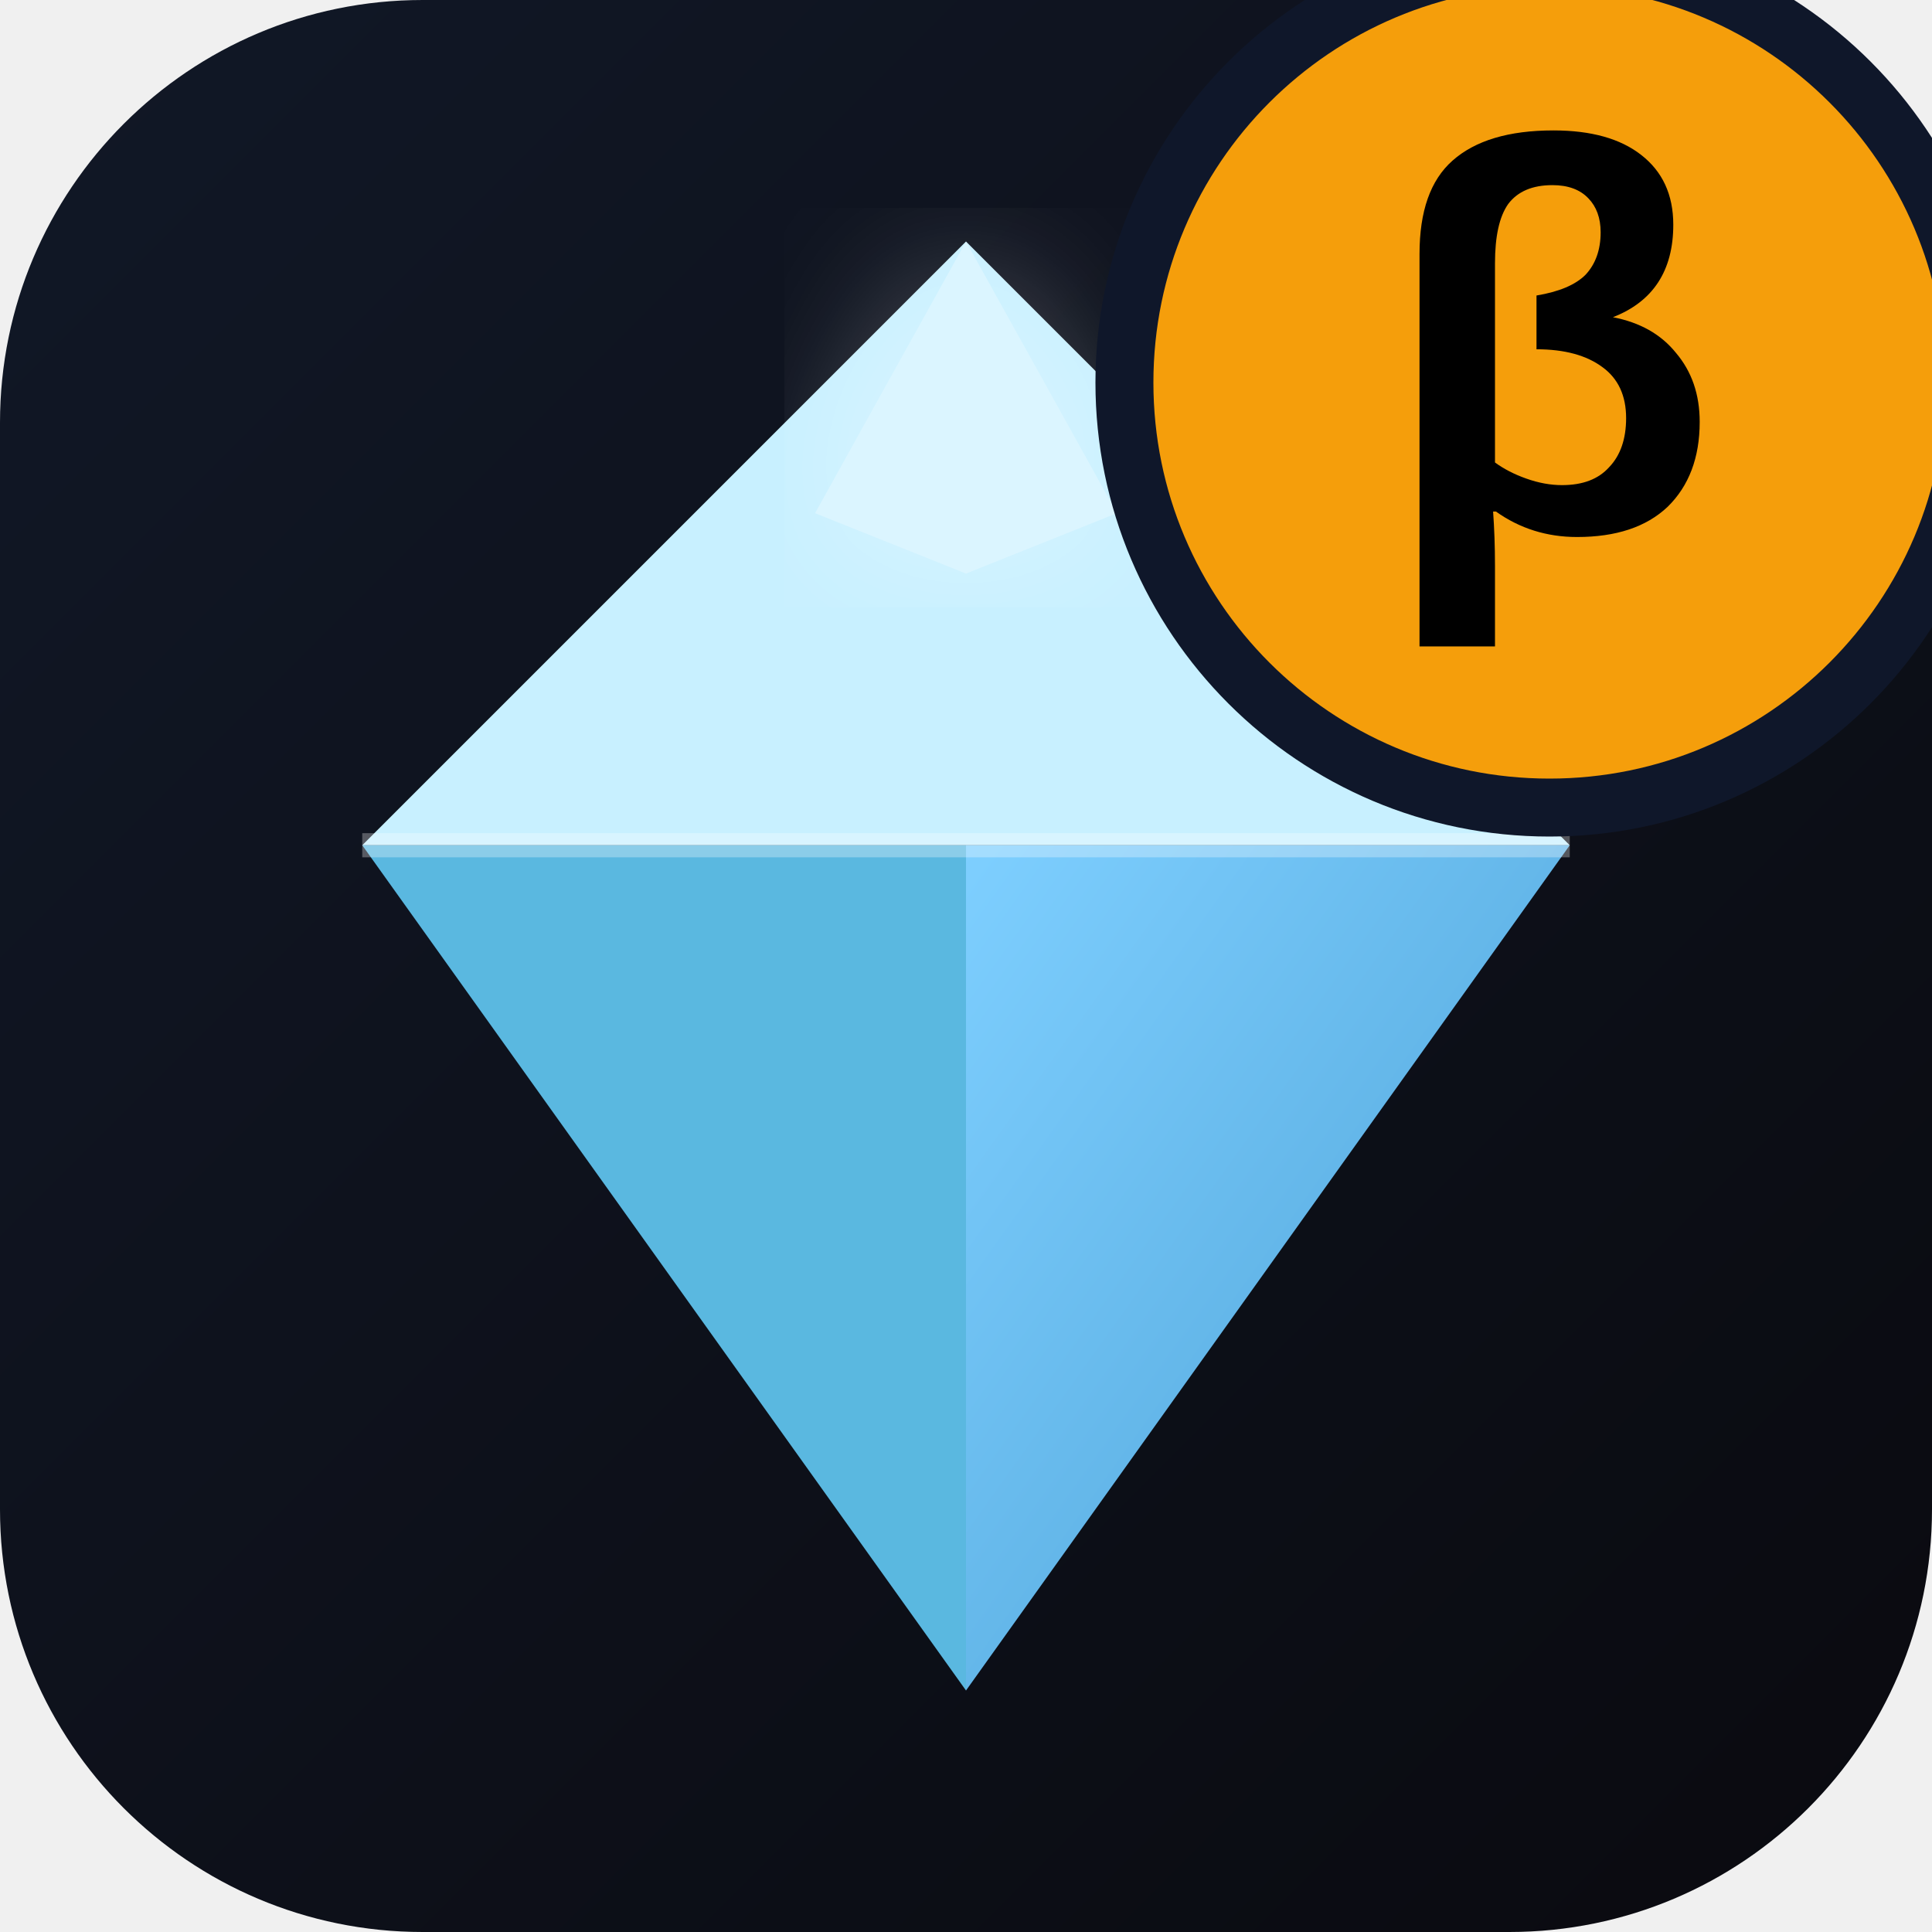
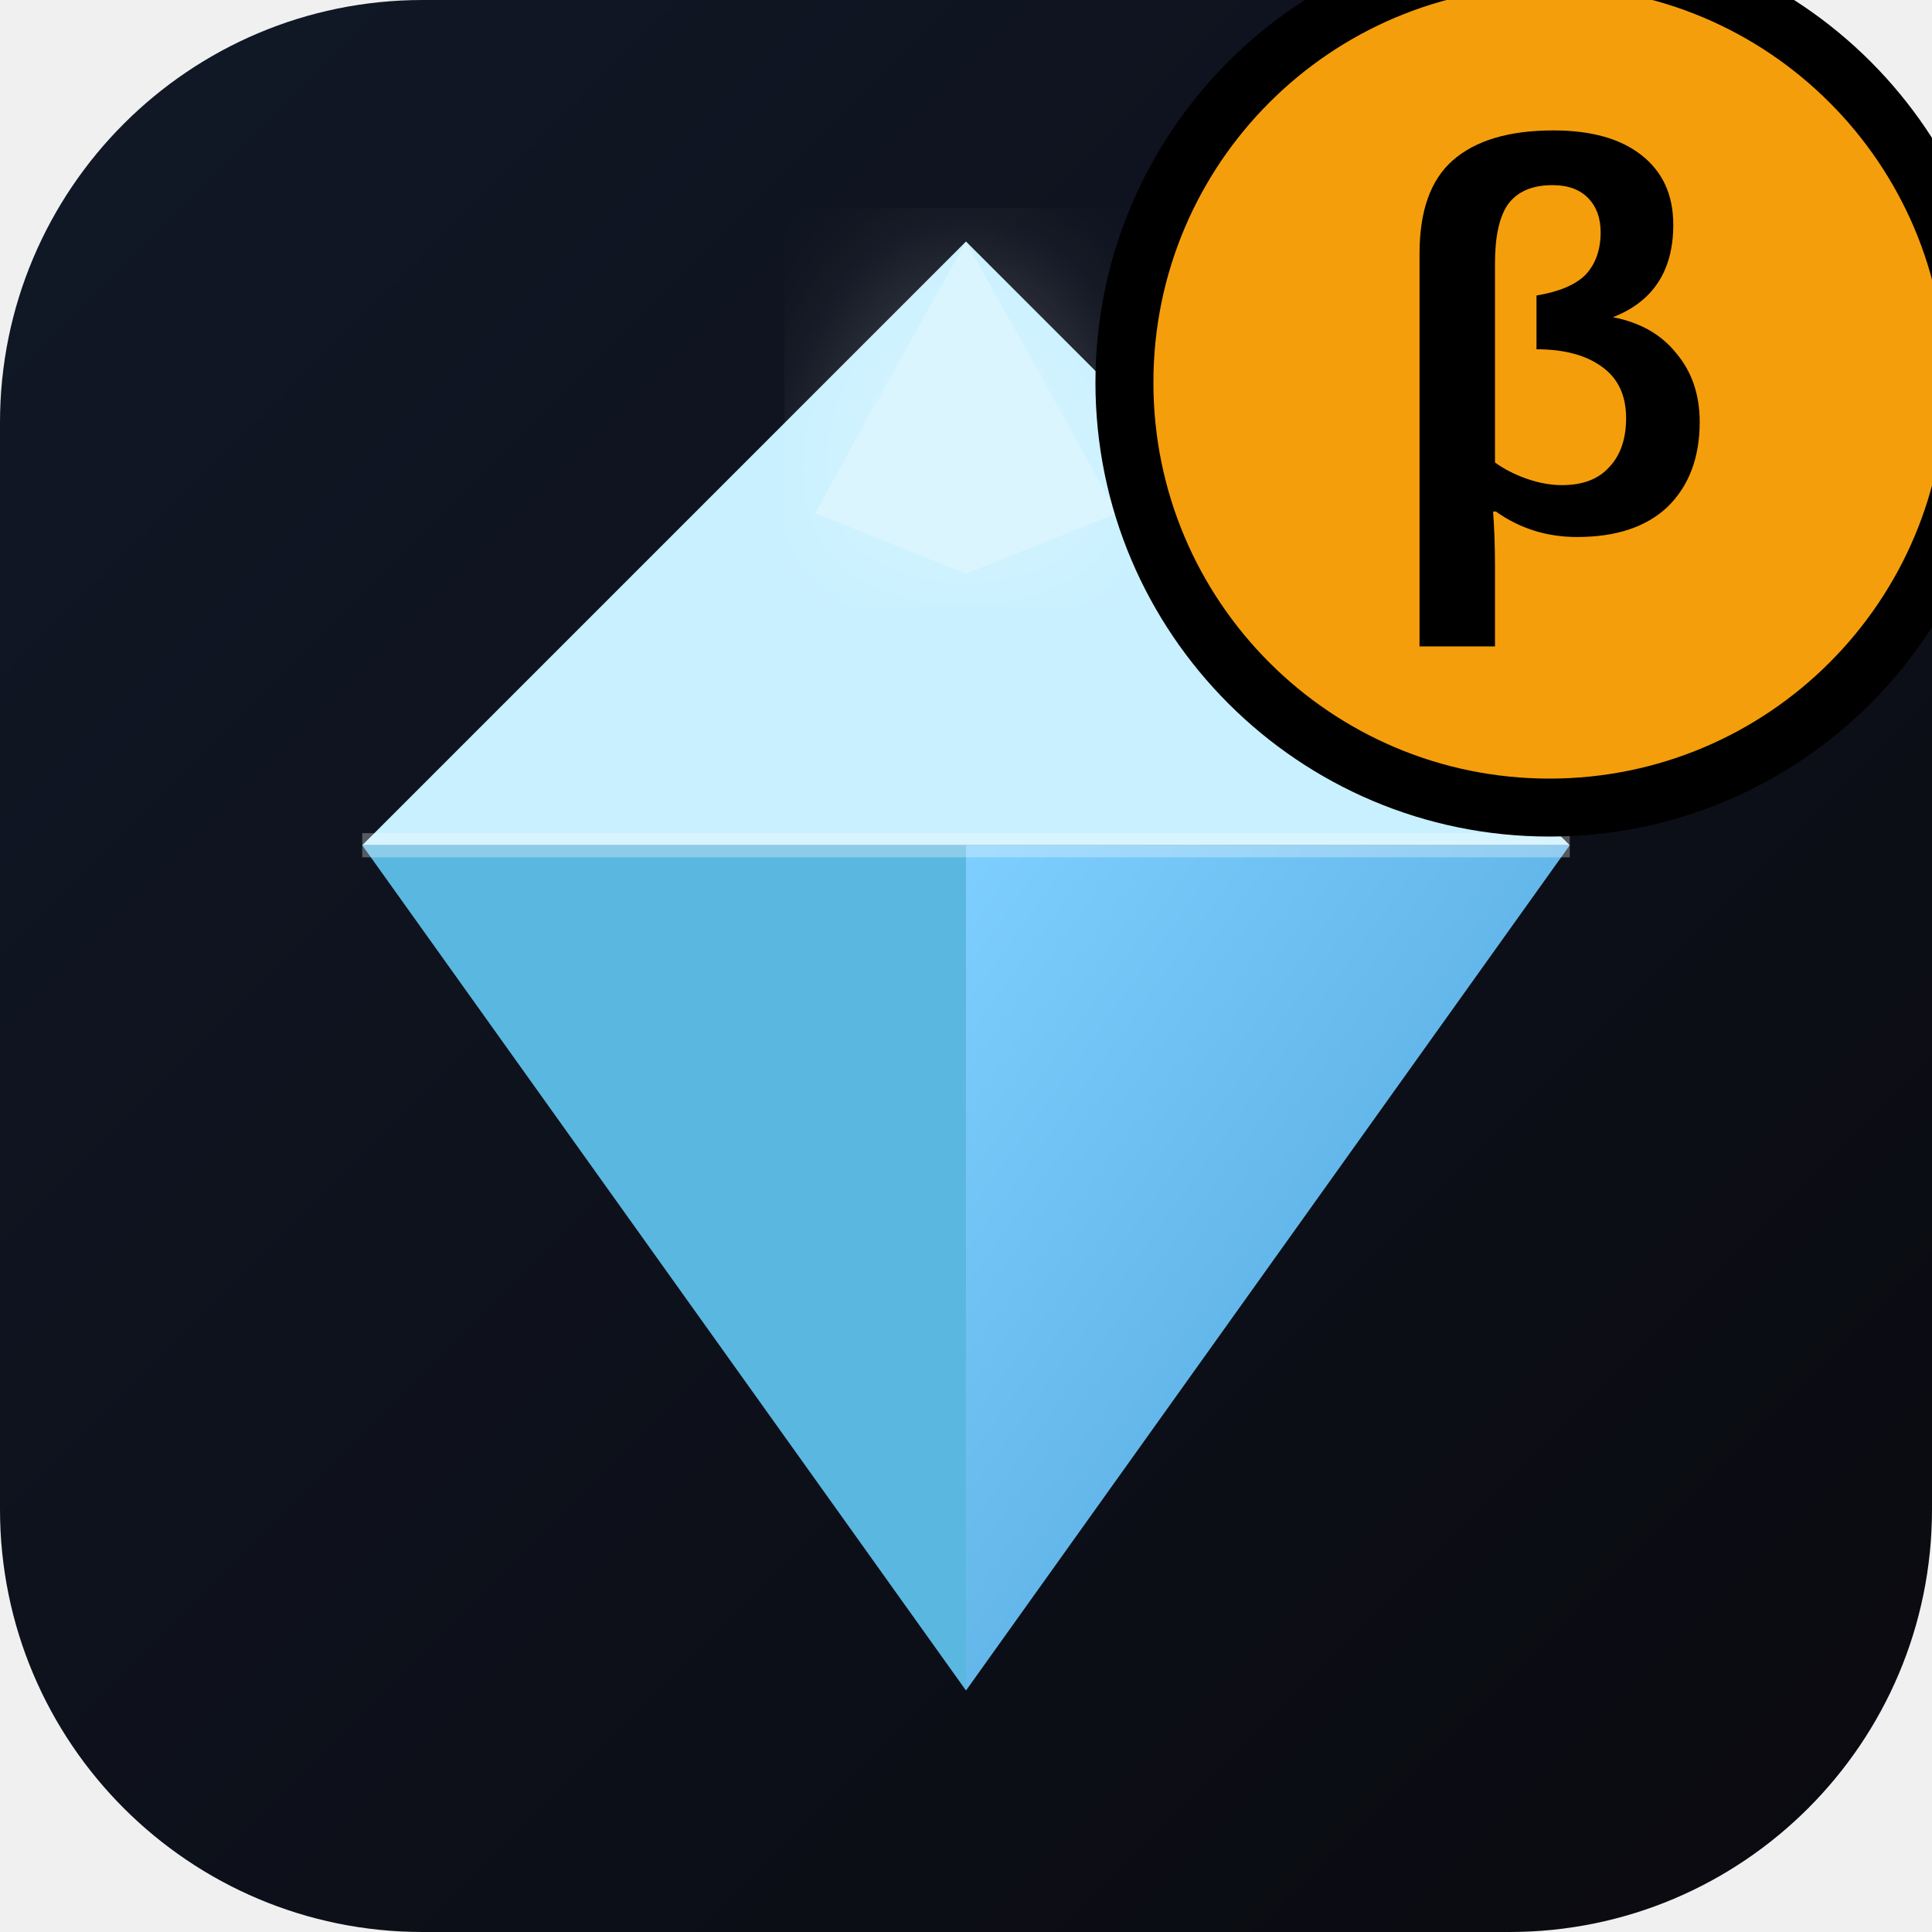
<svg xmlns="http://www.w3.org/2000/svg" viewBox="0 0 32 32">
  <defs>
    <linearGradient id="bg" x1="0" y1="0" x2="1" y2="1">
      <stop offset="0%" stop-color="#111827" />
      <stop offset="100%" stop-color="#0a0a0f" />
    </linearGradient>
    <linearGradient id="right" x1="0" y1="0" x2="1" y2="1">
      <stop offset="0%" stop-color="#7ecfff" />
      <stop offset="100%" stop-color="#4a9fd4" />
    </linearGradient>
    <filter id="glow">
      <feGaussianBlur stdDeviation="1.2" result="blur" />
      <feMerge>
        <feMergeNode in="blur" />
        <feMergeNode in="SourceGraphic" />
      </feMerge>
    </filter>
  </defs>
  <rect width="32" height="32" rx="7" fill="url(#bg)" />
  <polygon points="16,4 26,14 6,14" fill="#c8f0ff" />
  <polygon points="6,14 16,28 16,14" fill="#5ab8e0" />
  <polygon points="26,14 16,28 16,14" fill="url(#right)" />
  <line x1="6" y1="14" x2="26" y2="14" stroke="#fff" stroke-width="0.4" opacity="0.3" />
  <polygon points="13.5,8.5 16,4 18.5,8.5 16,9.5" fill="white" opacity="0.35" filter="url(#glow)" />
  <g>
-     <circle cx="25.664" cy="6.336" r="7.04" fill="#f59e0b" stroke="#0f172a" stroke-width="0.96" />
+     <circle cx="25.664" cy="6.336" r="7.04" fill="#f59e0b" stroke="#000" stroke-width="0.96" />
    <text x="25.664" y="8.8" font-family="Arial, sans-serif" font-size="9.152" font-weight="700" fill="#000" text-anchor="middle">β</text>
  </g>
</svg>
